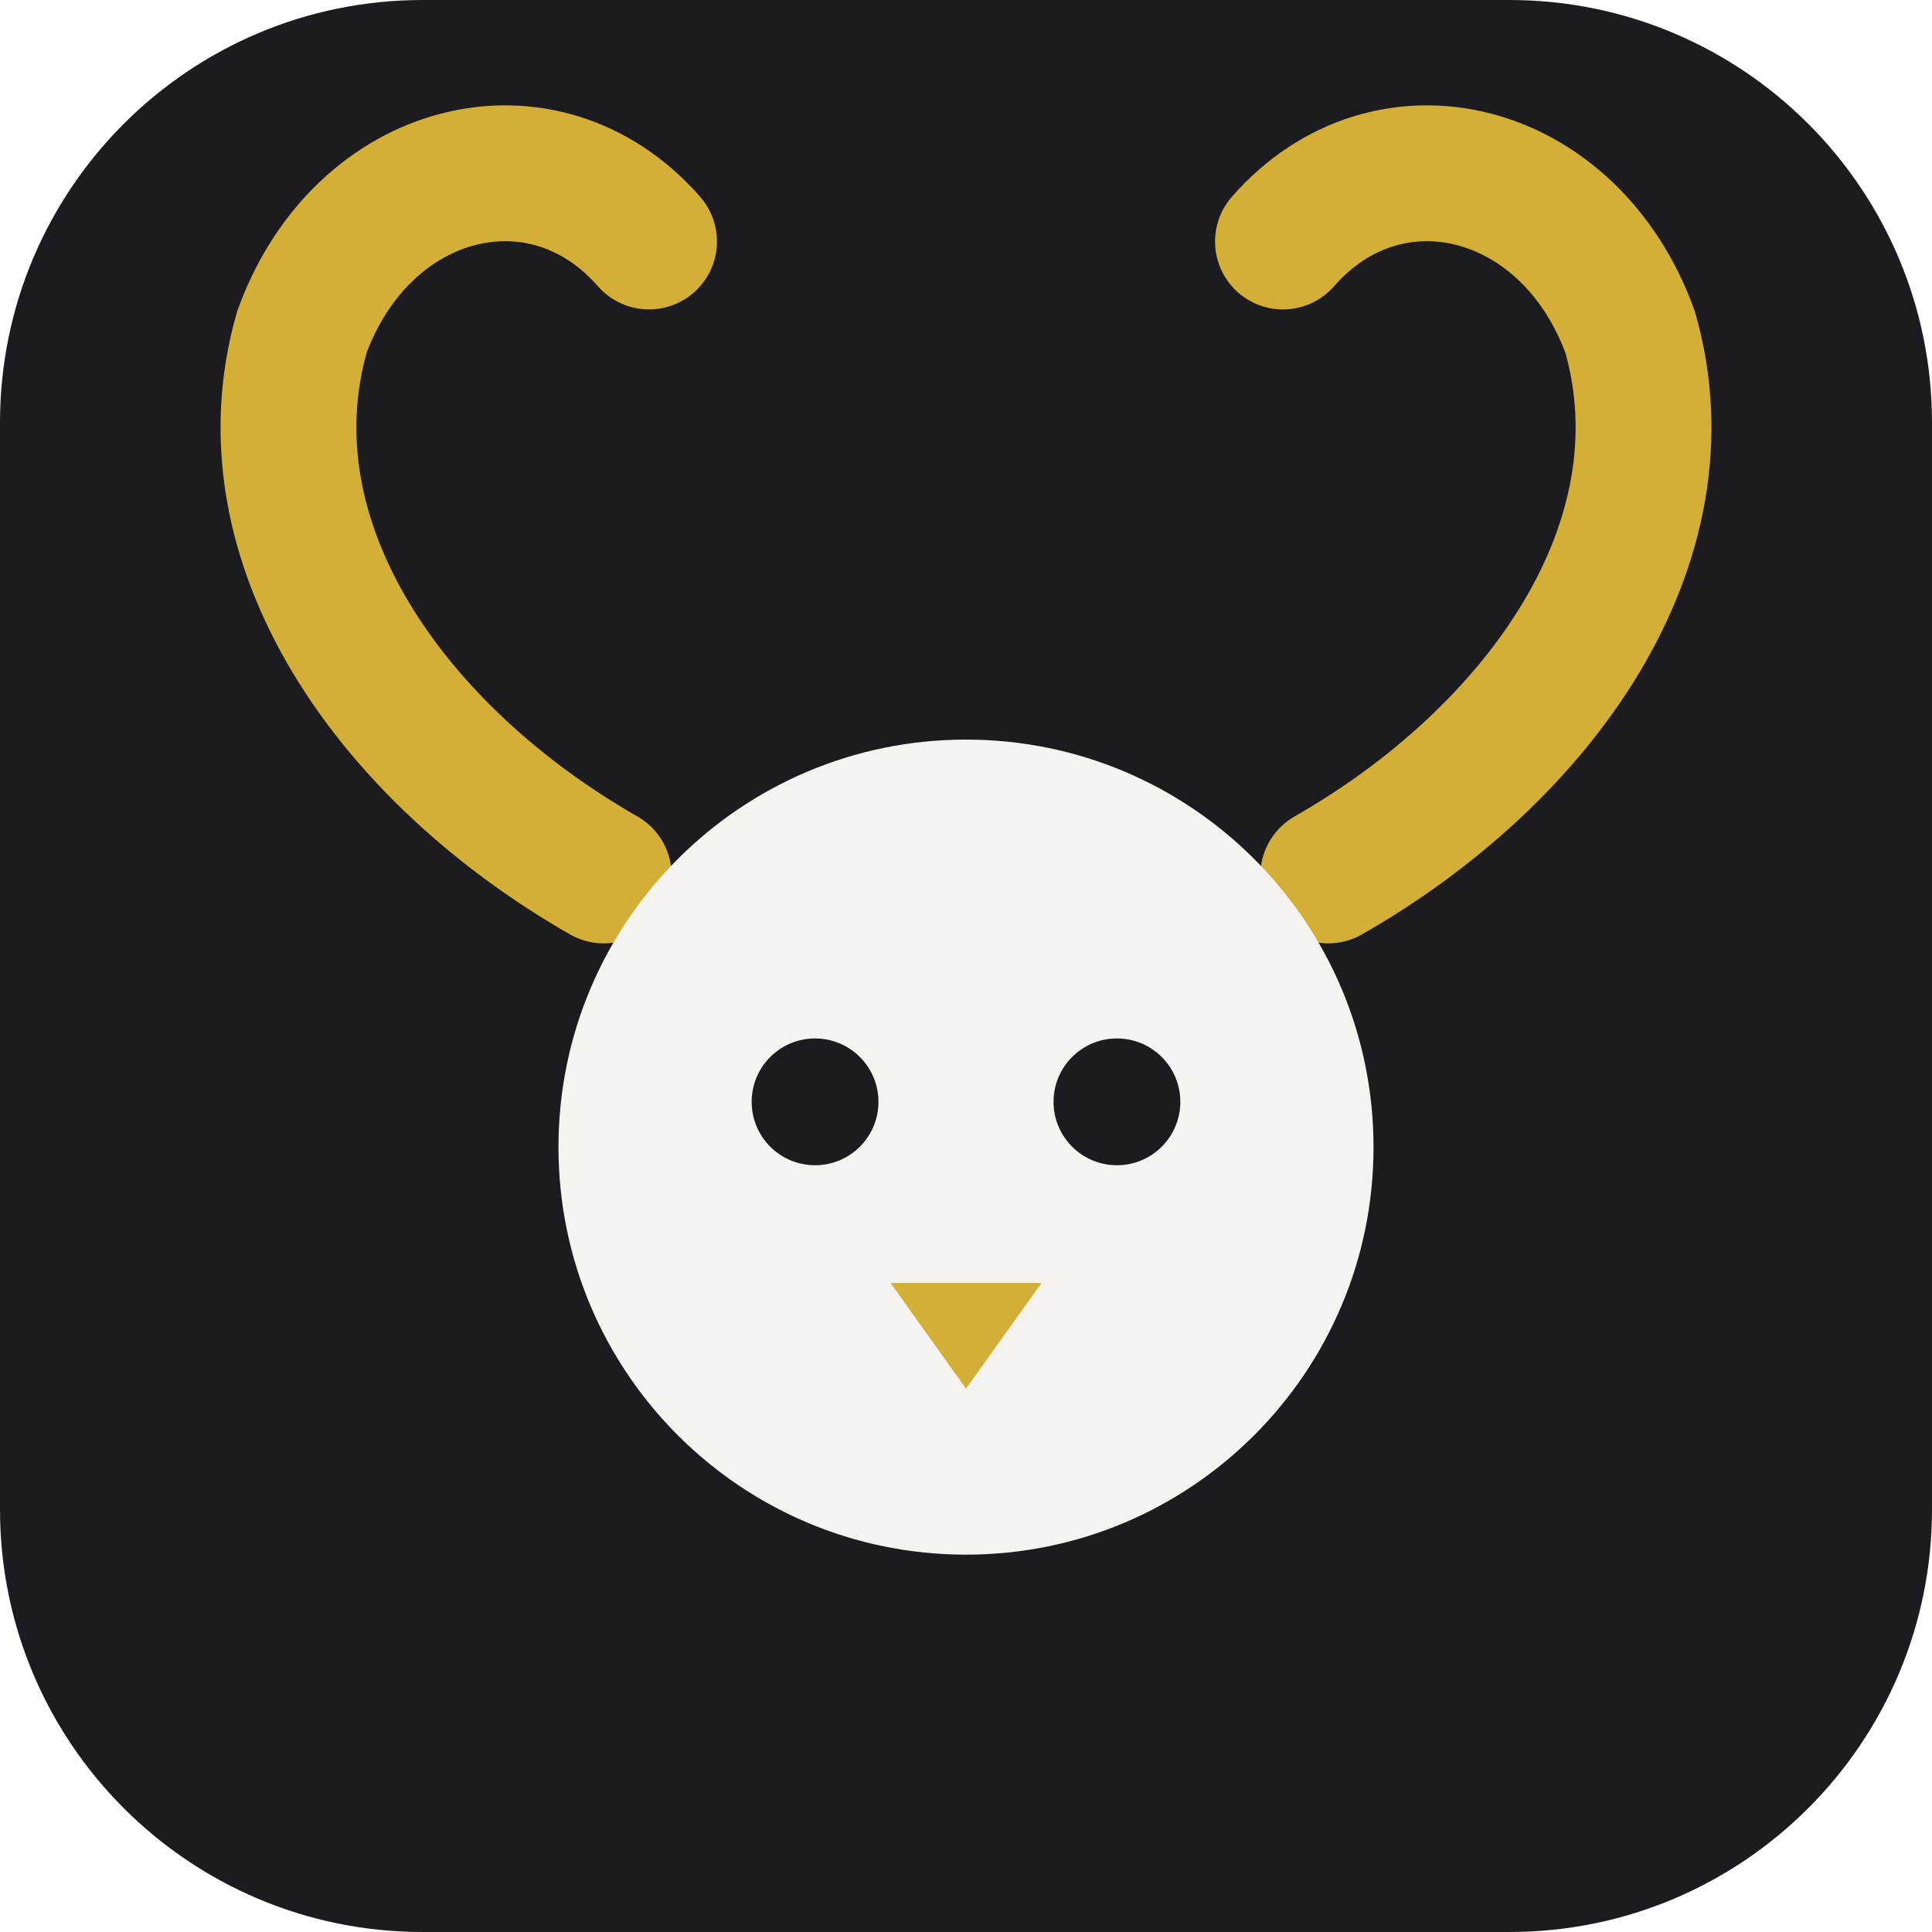
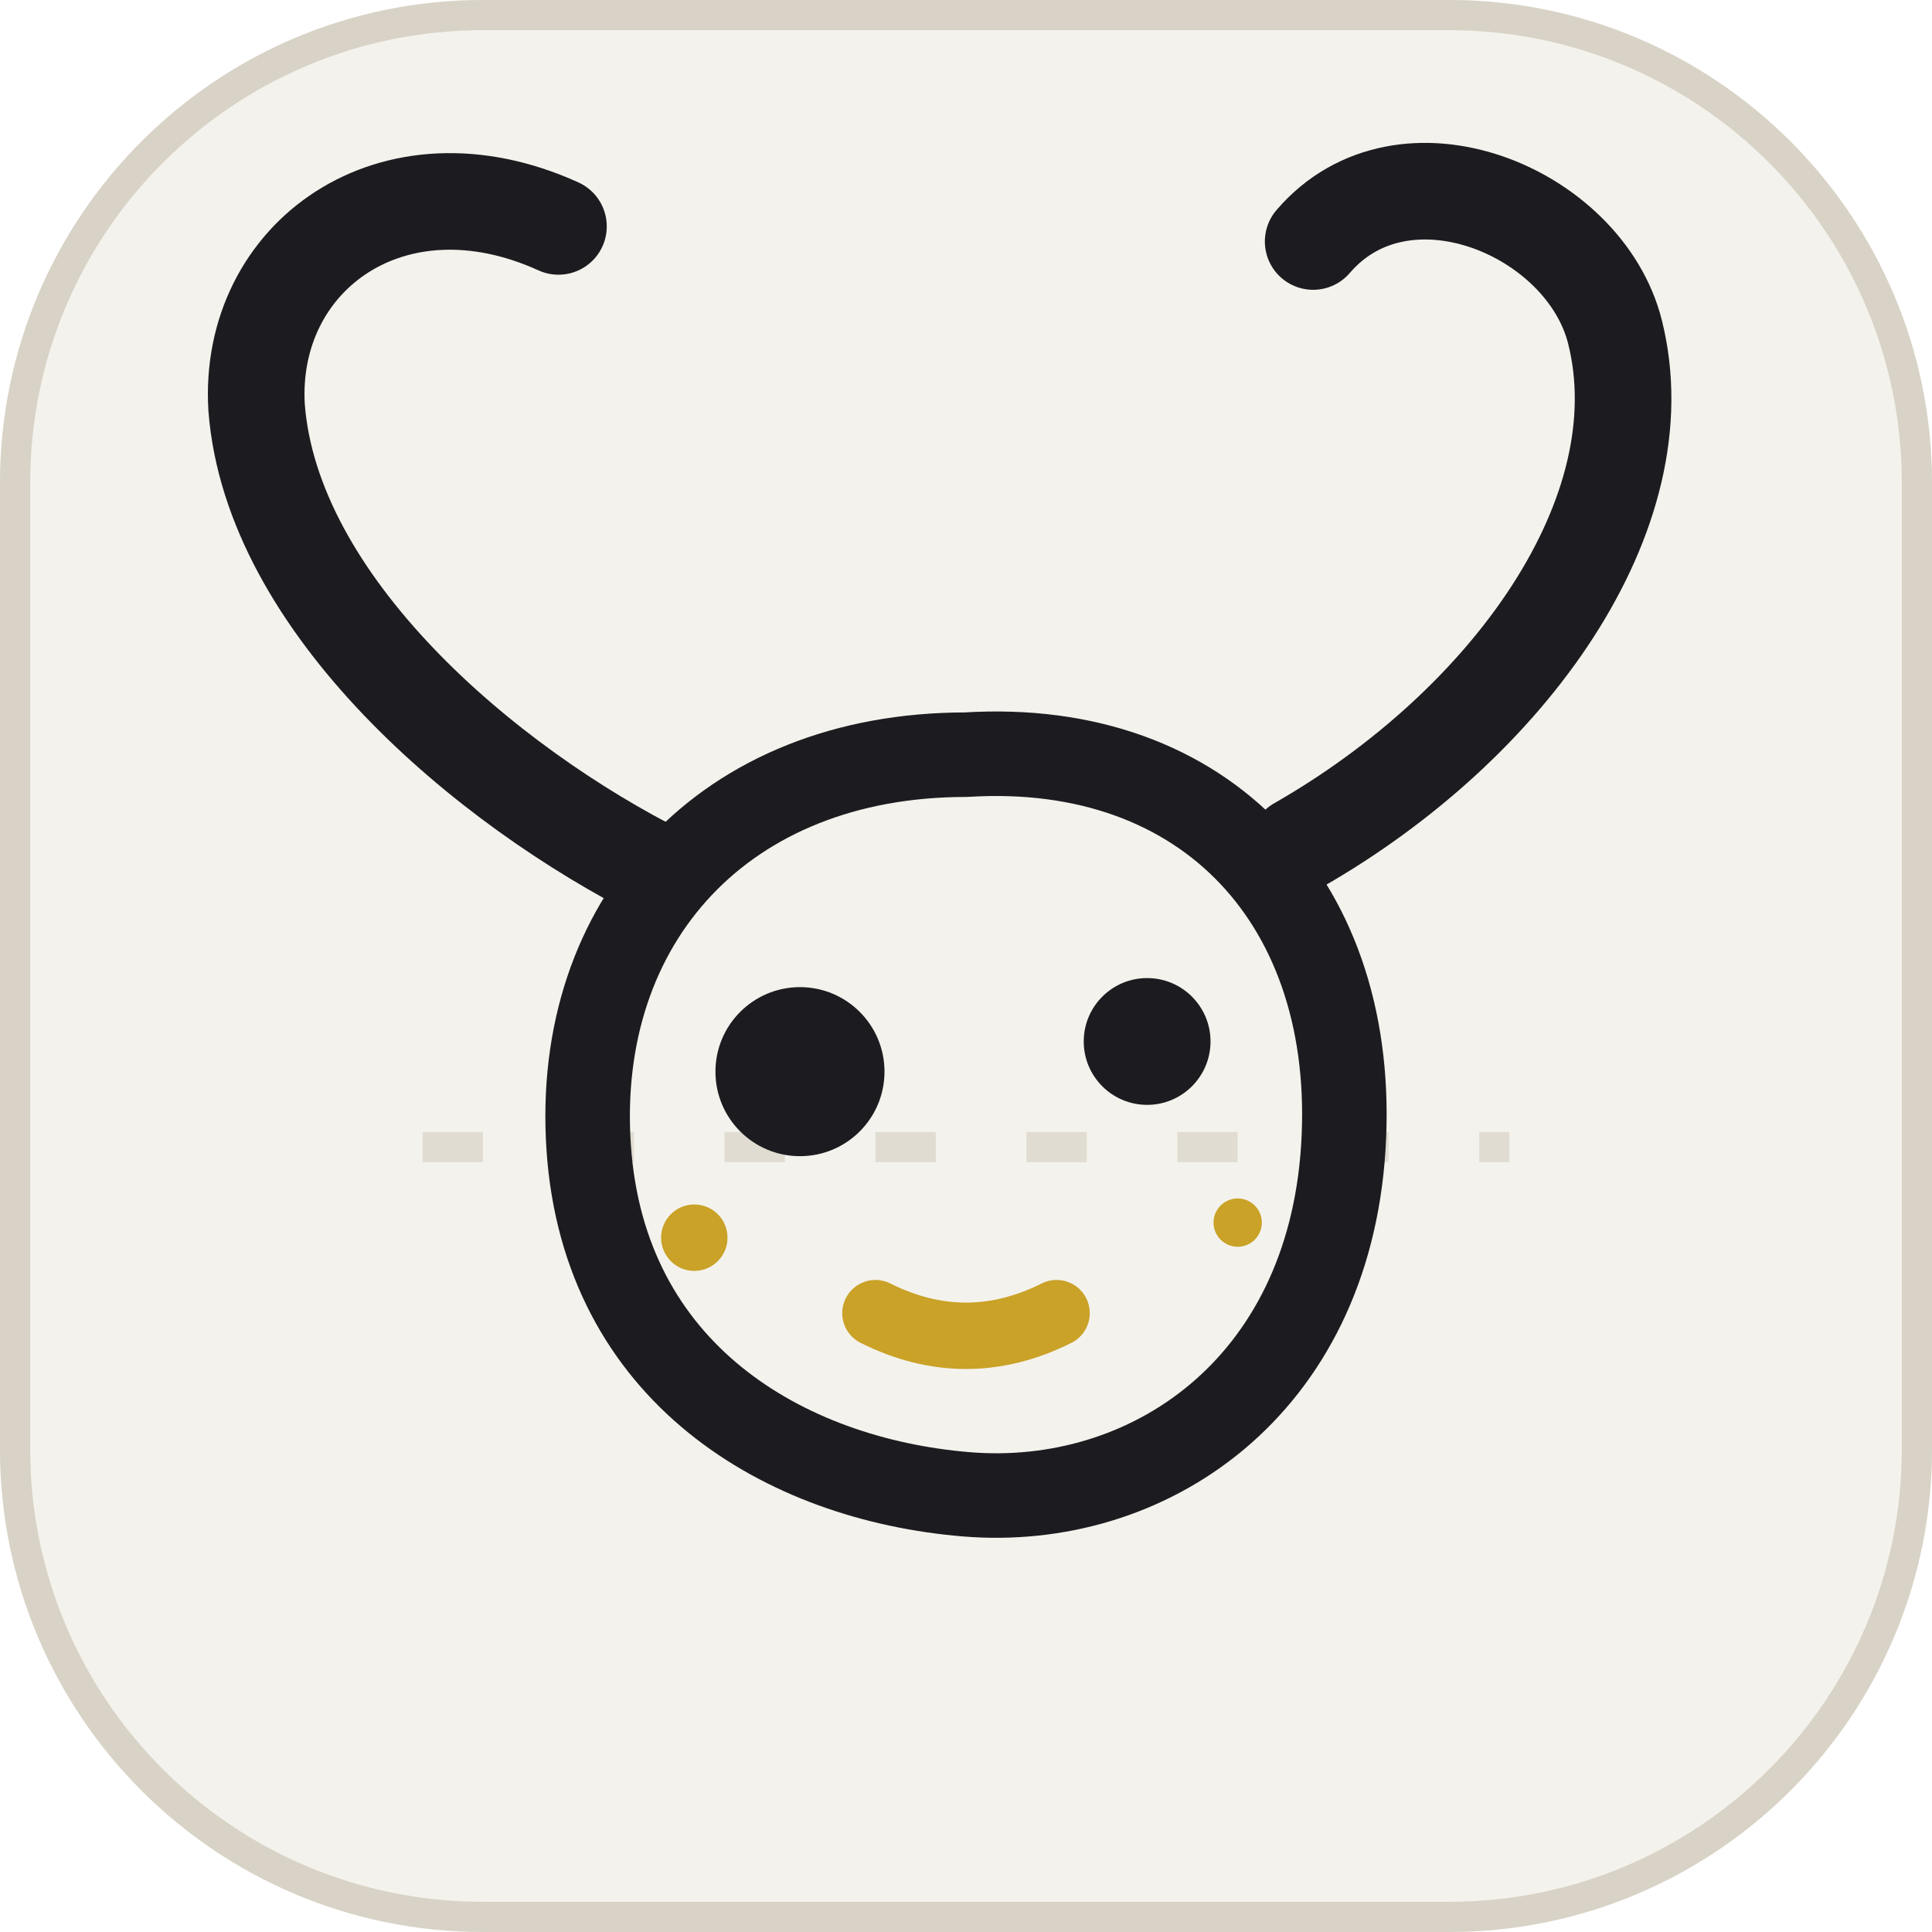
<svg xmlns="http://www.w3.org/2000/svg" viewBox="0 0 64 64" fill="none">
-   <rect x="0" y="0" width="64" height="64" rx="14" fill="#1c1c20" />
-   <path d="M20 29 C13 25 8 18 10 11 C12 5.5 18 4 21.5 8" stroke="#d4af37" stroke-width="4.5" stroke-linecap="round" fill="none" />
-   <path d="M44 29 C51 25 56 18 54 11 C52 5.5 46 4 42.5 8" stroke="#d4af37" stroke-width="4.5" stroke-linecap="round" fill="none" />
-   <circle cx="32" cy="38" r="13.5" fill="#f4f3f0" />
-   <circle cx="27" cy="36.5" r="2.1" fill="#1c1c20" />
-   <circle cx="37" cy="36.5" r="2.1" fill="#1c1c20" />
-   <path d="M29.5 42.5 h5 L32 46 z" fill="#d4af37" />
+   <rect x="0" y="0" width="64" height="64" rx="16" fill="#f4f2ec" />
+   <rect x="0.5" y="0.5" width="63" height="63" rx="15.5" stroke="#d8d3c6" stroke-width="1" />
+   <line x1="14" y1="38" x2="50" y2="38" stroke="#d8d3c6" stroke-width="1" stroke-dasharray="2 3" opacity="0.7" />
+   <path d="M22 29 C 16 26, 9 20, 8.5 13.5 C 8.2 8.5, 13 5, 18.5 7.5" stroke="#1c1c20" stroke-width="3.2" stroke-linecap="round" fill="none" />
+   <path d="M43 28 C 50 24, 55 17, 53.5 11 C 52.5 7, 46.5 4.5, 43.5 8" stroke="#1c1c20" stroke-width="3.2" stroke-linecap="round" fill="none" />
+   <path d="M32 25 C 40 24.5, 45 30, 44.5 38 C 44 46, 38 50, 32 49.5 C 26 49, 20 45.5, 19.5 38 C 19 30.5, 24 25, 32 25 Z" stroke="#1c1c20" stroke-width="2.8" stroke-linejoin="round" fill="none" />
+   <circle cx="26.5" cy="35.5" r="2.8" fill="#1c1c20" />
+   <circle cx="38" cy="34.5" r="2.1" fill="#1c1c20" />
+   <path d="M29 43.5 C 31 44.5, 33 44.5, 35 43.5" stroke="#c9a227" stroke-width="2.2" stroke-linecap="round" fill="none" />
+   <circle cx="23" cy="41" r="1.1" fill="#c9a227" />
+   <circle cx="41" cy="40.5" r="0.8" fill="#c9a227" />
</svg>
